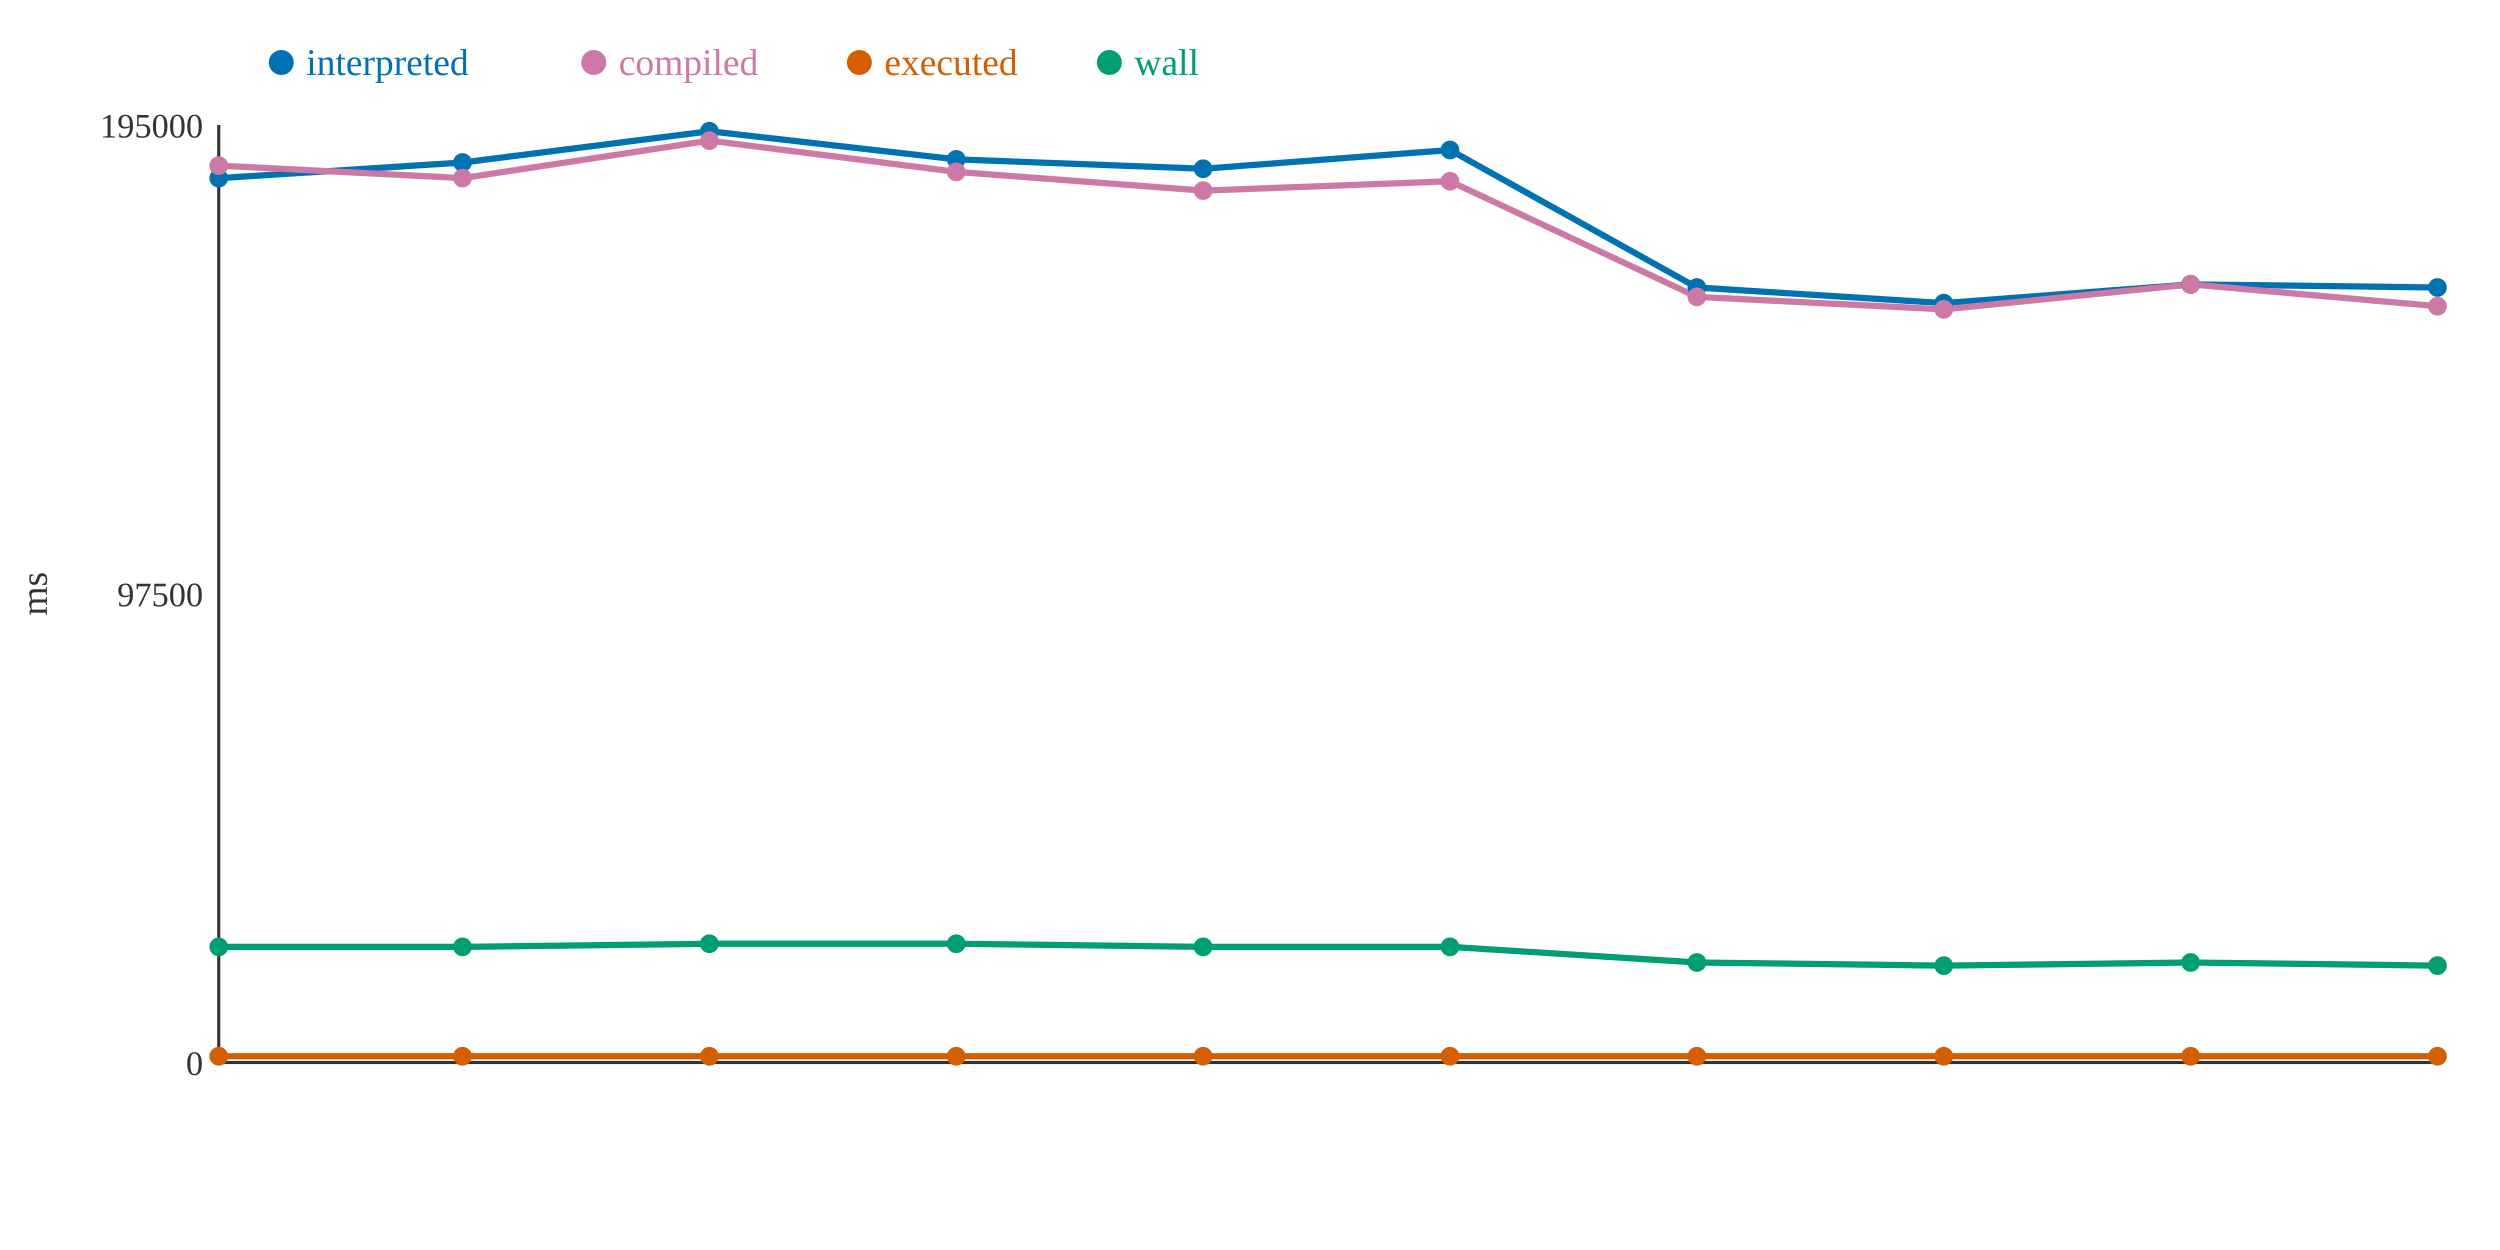
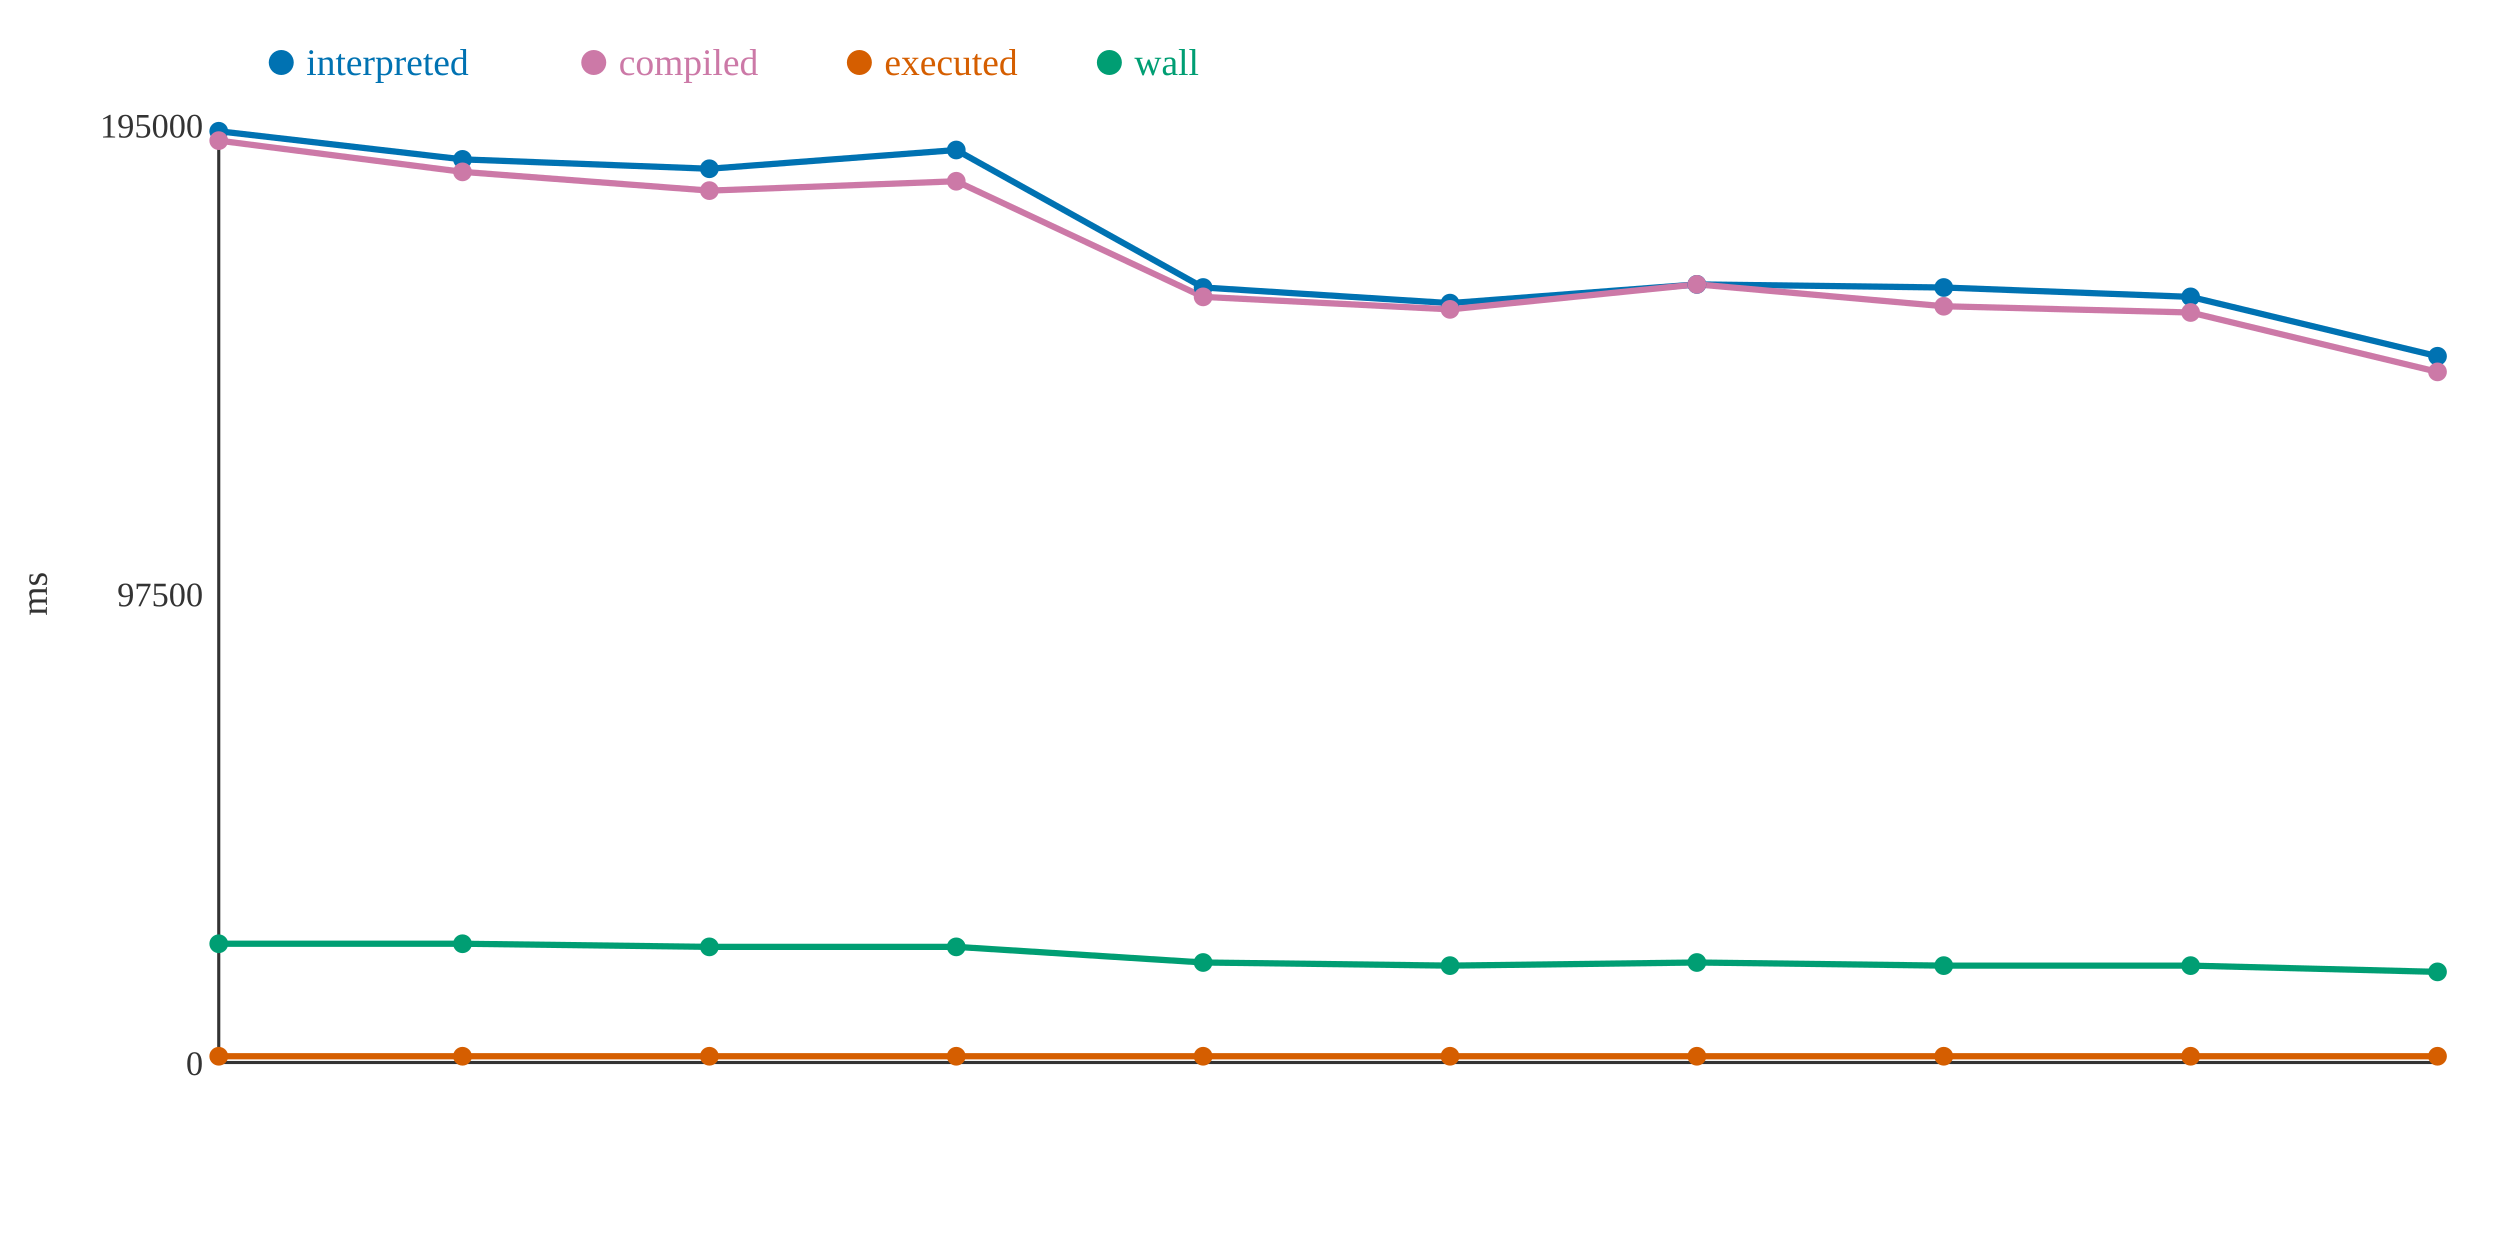
<svg xmlns="http://www.w3.org/2000/svg" width="800" height="400">
  <rect width="800" height="400" fill="white" />
  <line x1="70" y1="40" x2="70" y2="340" stroke="#333" stroke-width="1" />
  <line x1="70" y1="340" x2="780" y2="340" stroke="#333" stroke-width="1" />
  <text x="65" y="344" text-anchor="end" font-size="11" fill="#333">0</text>
  <text x="65" y="194" text-anchor="end" font-size="11" fill="#333">97500</text>
  <text x="65" y="44" text-anchor="end" font-size="11" fill="#333">195000</text>
  <text x="15" y="190" text-anchor="middle" font-size="12" fill="#333" transform="rotate(-90 15 190)">ms</text>
-   <polyline points="70,57 148,52 227,42 306,51 385,54 464,48 543,92 622,97 701,91 780,92" fill="none" stroke="#0072B2" stroke-width="2" />
-   <polyline points="70,53 148,57 227,45 306,55 385,61 464,58 543,95 622,99 701,91 780,98" fill="none" stroke="#CC79A7" stroke-width="2" />
+   <polyline points="70,42 148,51 227,54 306,48 385,92 464,97 543,91 622,92 701,95 780,114" fill="none" stroke="#0072B2" stroke-width="2" />
+   <polyline points="70,45 148,55 227,61 306,58 385,95 464,99 543,91 622,98 701,100 780,119" fill="none" stroke="#CC79A7" stroke-width="2" />
  <polyline points="70,338 148,338 227,338 306,338 385,338 464,338 543,338 622,338 701,338 780,338" fill="none" stroke="#D55E00" stroke-width="2" />
-   <polyline points="70,303 148,303 227,302 306,302 385,303 464,303 543,308 622,309 701,308 780,309" fill="none" stroke="#009E73" stroke-width="2" />
-   <circle cx="70" cy="57" r="3" fill="#0072B2" />
-   <circle cx="70" cy="53" r="3" fill="#CC79A7" />
+   <polyline points="70,302 148,302 227,303 306,303 385,308 464,309 543,308 622,309 701,309 780,311" fill="none" stroke="#009E73" stroke-width="2" />
+   <circle cx="70" cy="42" r="3" fill="#0072B2" />
+   <circle cx="70" cy="45" r="3" fill="#CC79A7" />
  <circle cx="70" cy="338" r="3" fill="#D55E00" />
-   <circle cx="70" cy="303" r="3" fill="#009E73" />
-   <circle cx="148" cy="52" r="3" fill="#0072B2" />
-   <circle cx="148" cy="57" r="3" fill="#CC79A7" />
+   <circle cx="70" cy="302" r="3" fill="#009E73" />
+   <circle cx="148" cy="51" r="3" fill="#0072B2" />
+   <circle cx="148" cy="55" r="3" fill="#CC79A7" />
  <circle cx="148" cy="338" r="3" fill="#D55E00" />
-   <circle cx="148" cy="303" r="3" fill="#009E73" />
-   <circle cx="227" cy="42" r="3" fill="#0072B2" />
-   <circle cx="227" cy="45" r="3" fill="#CC79A7" />
+   <circle cx="148" cy="302" r="3" fill="#009E73" />
+   <circle cx="227" cy="54" r="3" fill="#0072B2" />
+   <circle cx="227" cy="61" r="3" fill="#CC79A7" />
  <circle cx="227" cy="338" r="3" fill="#D55E00" />
-   <circle cx="227" cy="302" r="3" fill="#009E73" />
-   <circle cx="306" cy="51" r="3" fill="#0072B2" />
-   <circle cx="306" cy="55" r="3" fill="#CC79A7" />
+   <circle cx="227" cy="303" r="3" fill="#009E73" />
+   <circle cx="306" cy="48" r="3" fill="#0072B2" />
+   <circle cx="306" cy="58" r="3" fill="#CC79A7" />
  <circle cx="306" cy="338" r="3" fill="#D55E00" />
-   <circle cx="306" cy="302" r="3" fill="#009E73" />
-   <circle cx="385" cy="54" r="3" fill="#0072B2" />
-   <circle cx="385" cy="61" r="3" fill="#CC79A7" />
+   <circle cx="306" cy="303" r="3" fill="#009E73" />
+   <circle cx="385" cy="92" r="3" fill="#0072B2" />
+   <circle cx="385" cy="95" r="3" fill="#CC79A7" />
  <circle cx="385" cy="338" r="3" fill="#D55E00" />
-   <circle cx="385" cy="303" r="3" fill="#009E73" />
-   <circle cx="464" cy="48" r="3" fill="#0072B2" />
-   <circle cx="464" cy="58" r="3" fill="#CC79A7" />
+   <circle cx="385" cy="308" r="3" fill="#009E73" />
+   <circle cx="464" cy="97" r="3" fill="#0072B2" />
+   <circle cx="464" cy="99" r="3" fill="#CC79A7" />
  <circle cx="464" cy="338" r="3" fill="#D55E00" />
-   <circle cx="464" cy="303" r="3" fill="#009E73" />
-   <circle cx="543" cy="92" r="3" fill="#0072B2" />
-   <circle cx="543" cy="95" r="3" fill="#CC79A7" />
+   <circle cx="464" cy="309" r="3" fill="#009E73" />
+   <circle cx="543" cy="91" r="3" fill="#0072B2" />
+   <circle cx="543" cy="91" r="3" fill="#CC79A7" />
  <circle cx="543" cy="338" r="3" fill="#D55E00" />
  <circle cx="543" cy="308" r="3" fill="#009E73" />
-   <circle cx="622" cy="97" r="3" fill="#0072B2" />
-   <circle cx="622" cy="99" r="3" fill="#CC79A7" />
+   <circle cx="622" cy="92" r="3" fill="#0072B2" />
+   <circle cx="622" cy="98" r="3" fill="#CC79A7" />
  <circle cx="622" cy="338" r="3" fill="#D55E00" />
  <circle cx="622" cy="309" r="3" fill="#009E73" />
-   <circle cx="701" cy="91" r="3" fill="#0072B2" />
-   <circle cx="701" cy="91" r="3" fill="#CC79A7" />
+   <circle cx="701" cy="95" r="3" fill="#0072B2" />
+   <circle cx="701" cy="100" r="3" fill="#CC79A7" />
  <circle cx="701" cy="338" r="3" fill="#D55E00" />
-   <circle cx="701" cy="308" r="3" fill="#009E73" />
-   <circle cx="780" cy="92" r="3" fill="#0072B2" />
-   <circle cx="780" cy="98" r="3" fill="#CC79A7" />
+   <circle cx="701" cy="309" r="3" fill="#009E73" />
+   <circle cx="780" cy="114" r="3" fill="#0072B2" />
+   <circle cx="780" cy="119" r="3" fill="#CC79A7" />
  <circle cx="780" cy="338" r="3" fill="#D55E00" />
-   <circle cx="780" cy="309" r="3" fill="#009E73" />
+   <circle cx="780" cy="311" r="3" fill="#009E73" />
  <circle cx="90" cy="20" r="4" fill="#0072B2" />
  <text x="98" y="24" text-anchor="start" font-size="12" fill="#0072B2">interpreted</text>
  <circle cx="190" cy="20" r="4" fill="#CC79A7" />
  <text x="198" y="24" text-anchor="start" font-size="12" fill="#CC79A7">compiled</text>
  <circle cx="275" cy="20" r="4" fill="#D55E00" />
  <text x="283" y="24" text-anchor="start" font-size="12" fill="#D55E00">executed</text>
  <circle cx="355" cy="20" r="4" fill="#009E73" />
  <text x="363" y="24" text-anchor="start" font-size="12" fill="#009E73">wall</text>
</svg>
